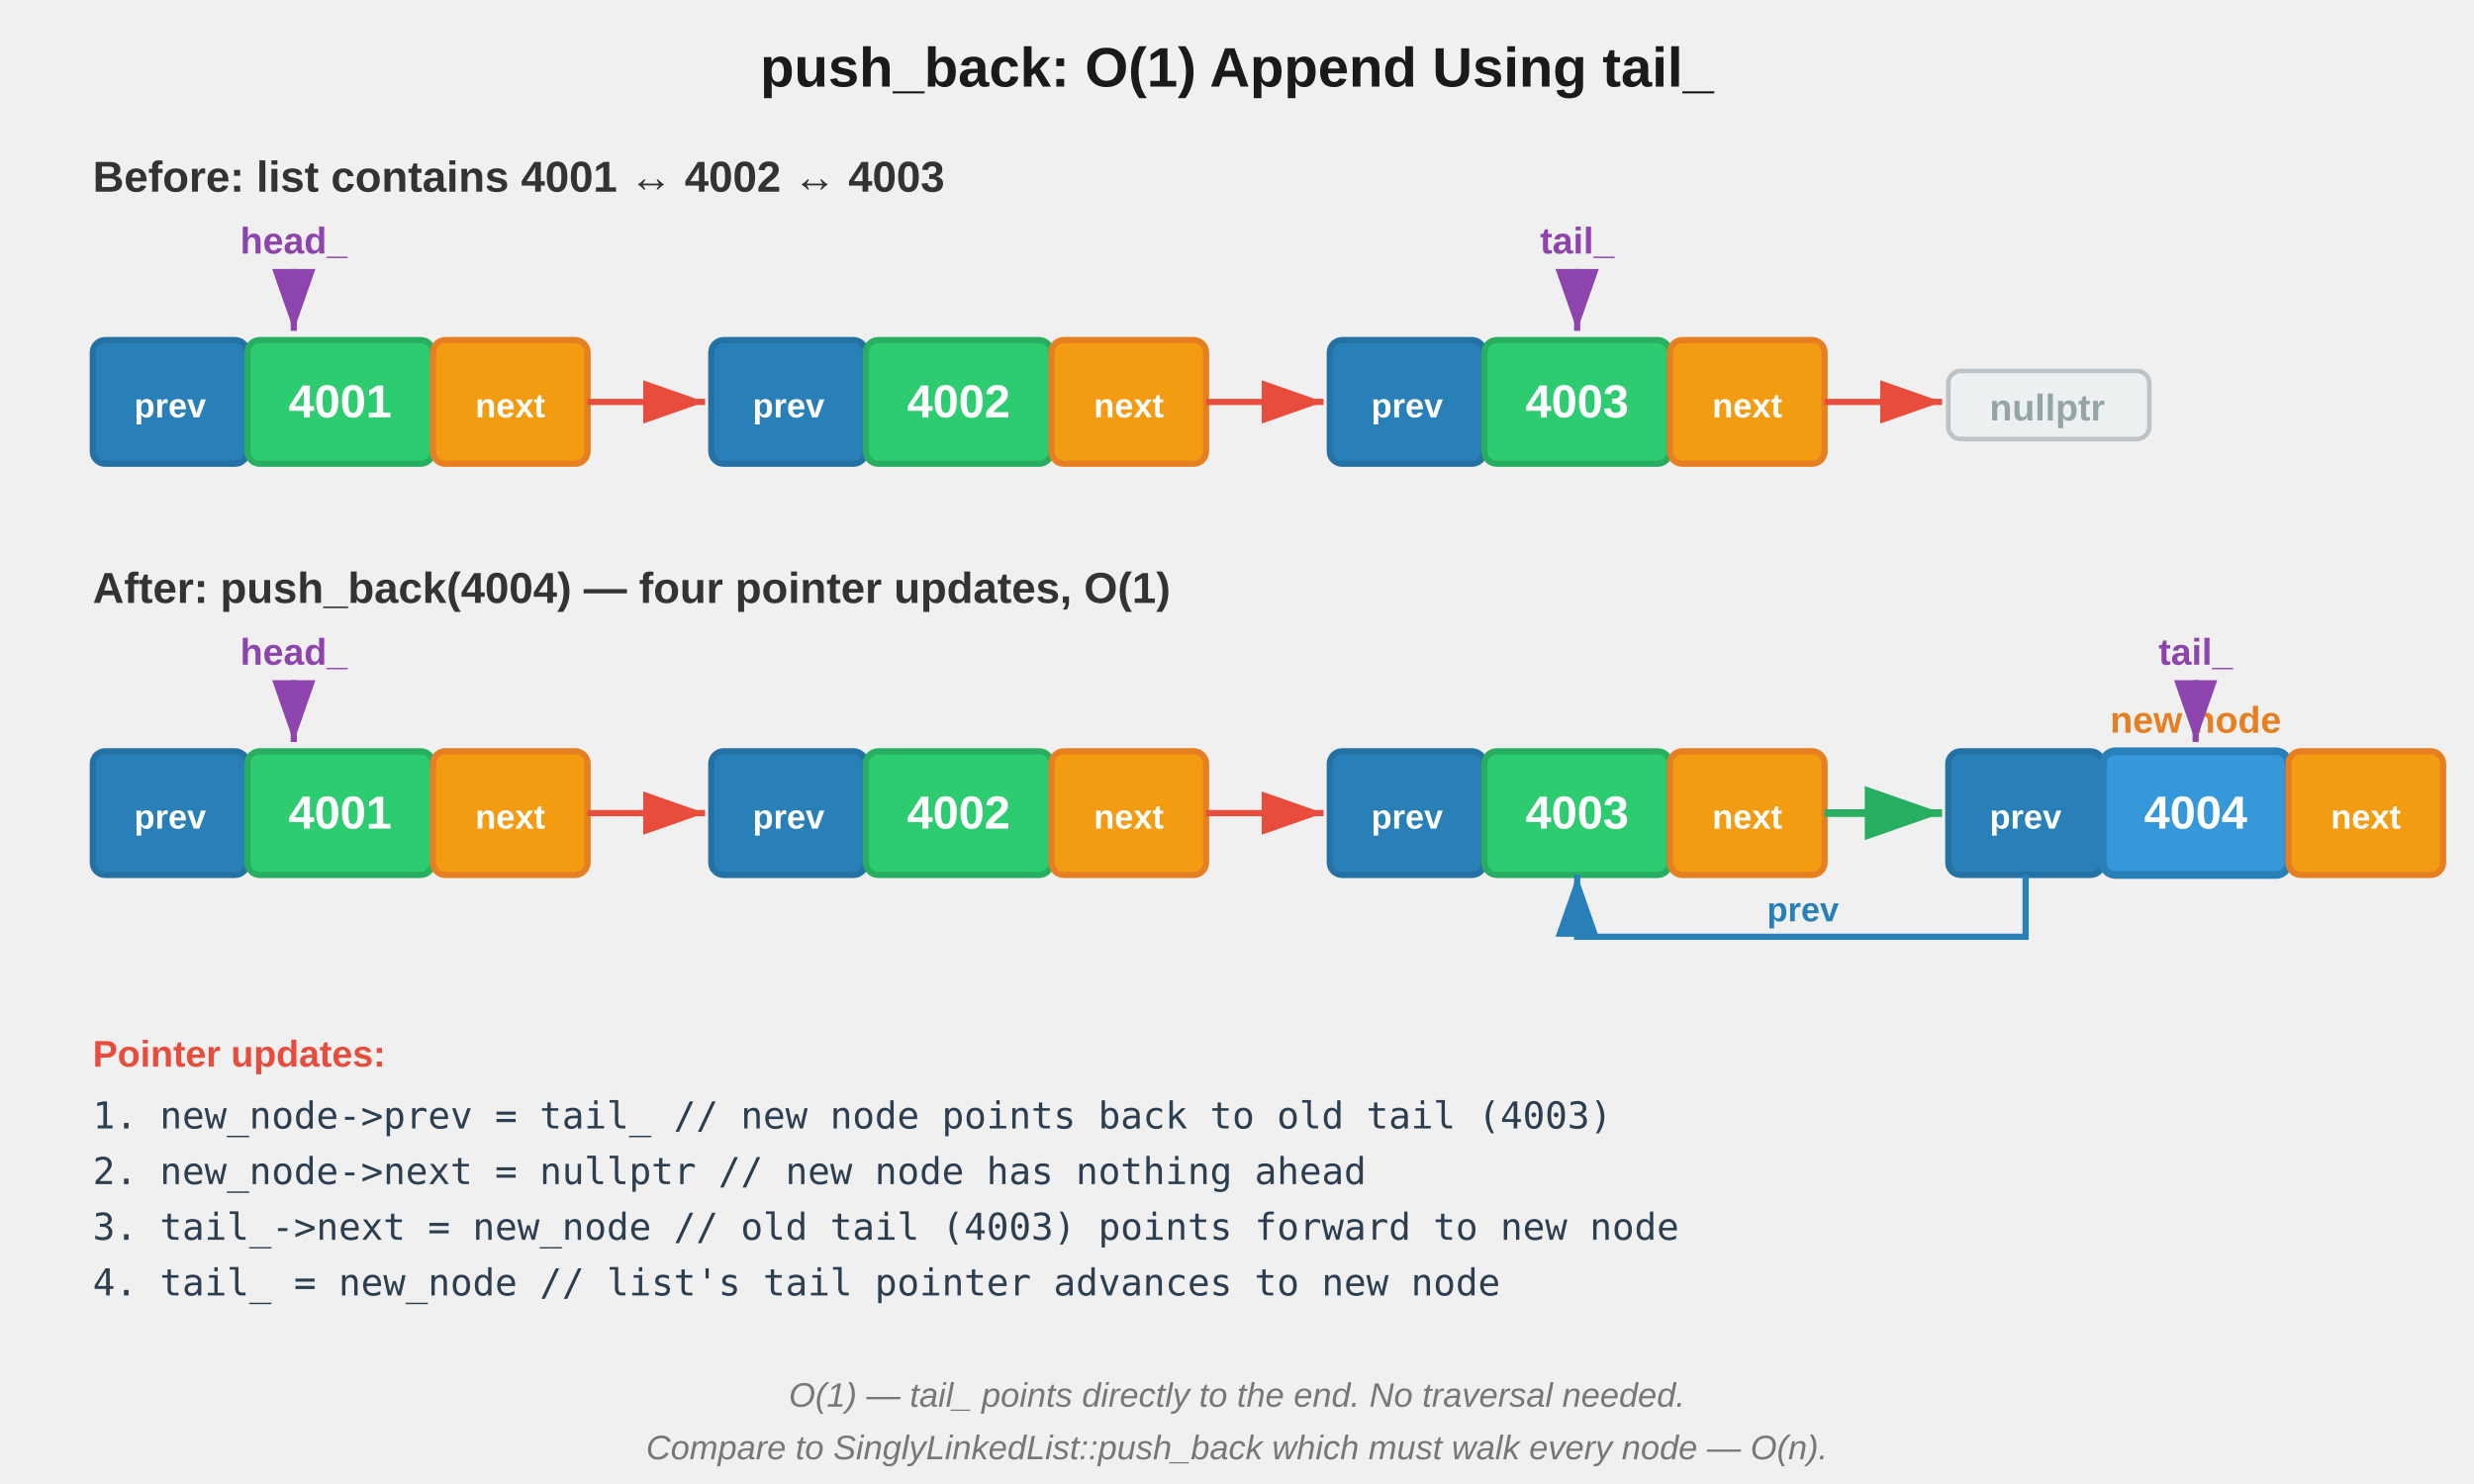
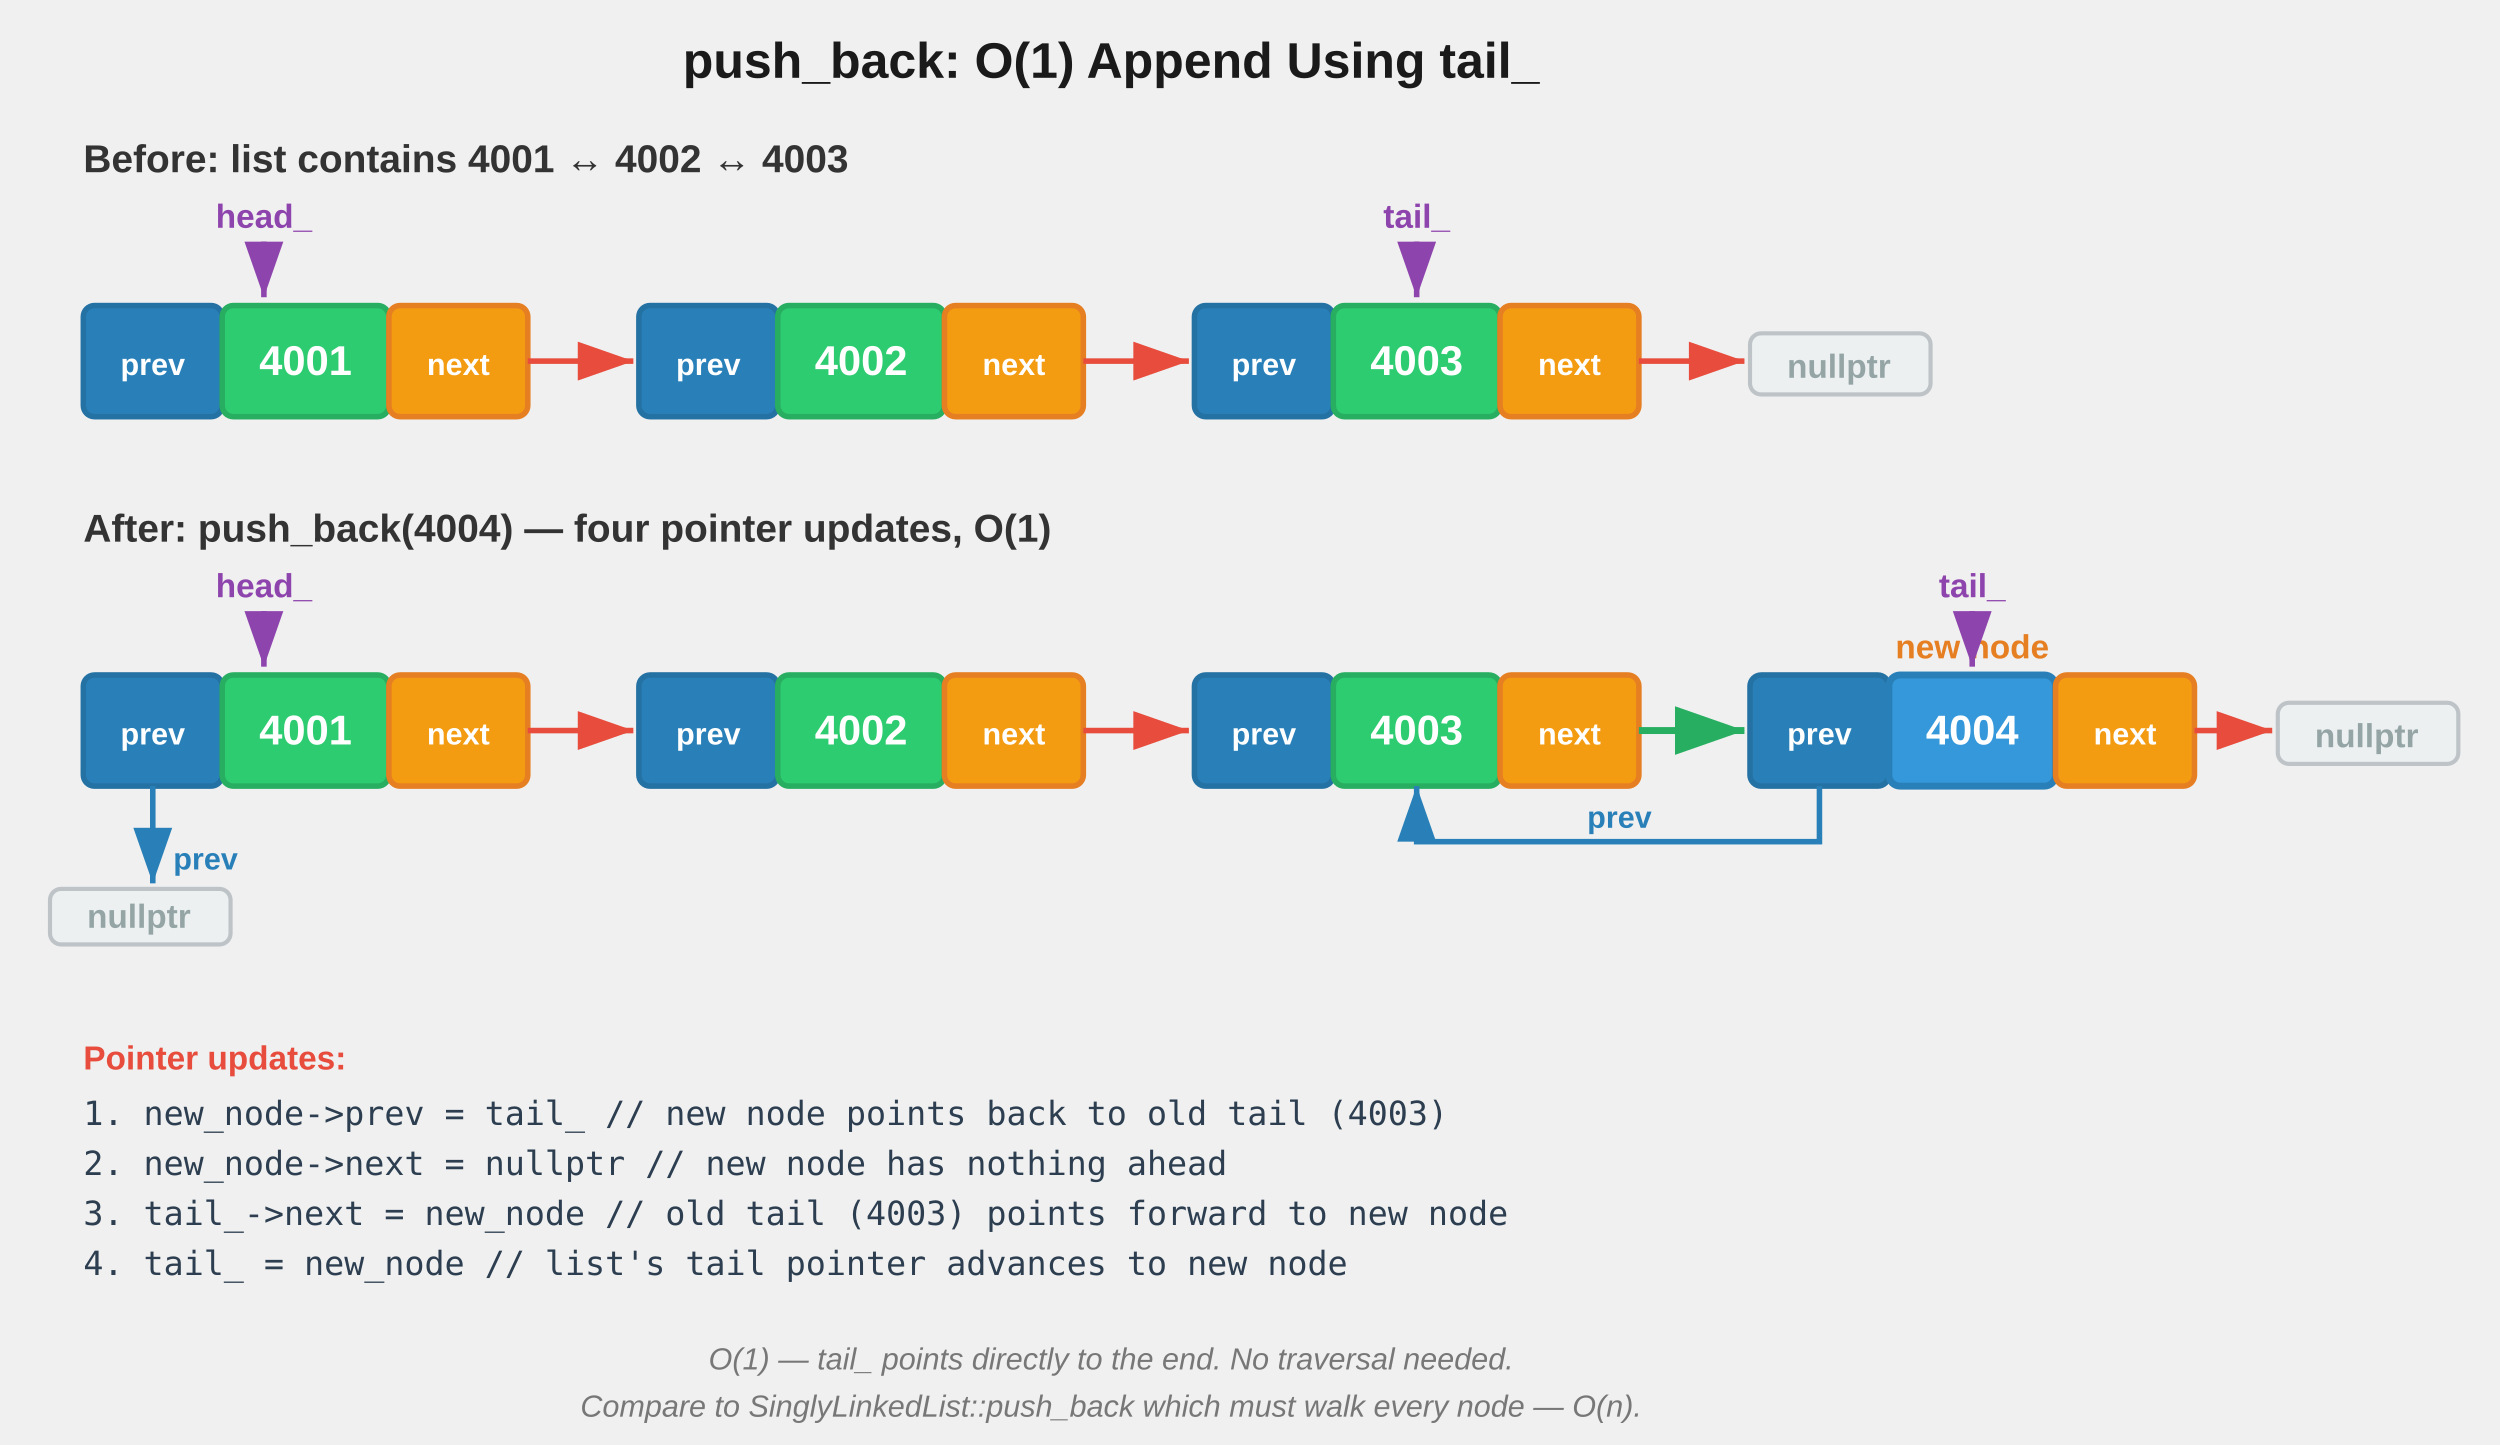
- <svg xmlns="http://www.w3.org/2000/svg" viewBox="0 0 800 480">
+ <svg xmlns="http://www.w3.org/2000/svg" viewBox="0 0 900 520">
  <style>
    text { font-family: 'Segoe UI', Arial, sans-serif; }
    .title { font-size: 18px; font-weight: bold; fill: #1a1a1a; }
    .step-label { font-size: 14px; font-weight: bold; fill: #333; }
    .value { font-size: 15px; font-weight: bold; fill: #fff; }
    .value-sm { font-size: 11px; font-weight: bold; fill: #fff; }
    .field-label { font-size: 11px; font-weight: bold; fill: #fff; }
    .ptr-label { font-size: 12px; font-weight: bold; fill: #8e44ad; }
    .new-label { font-size: 12px; font-weight: bold; fill: #e67e22; }
    .code { font-size: 12px; fill: #2c3e50; font-family: 'Consolas', monospace; }
    .note { font-size: 11px; fill: #777; font-style: italic; }
    .step-num { font-size: 12px; font-weight: bold; fill: #e74c3c; }
  </style>
  <defs>
    <marker id="arrow" markerWidth="10" markerHeight="7" refX="10" refY="3.5" orient="auto">
      <polygon points="0 0, 10 3.5, 0 7" fill="#e74c3c" />
    </marker>
    <marker id="arrow-blue" markerWidth="10" markerHeight="7" refX="10" refY="3.5" orient="auto">
      <polygon points="0 0, 10 3.5, 0 7" fill="#2980b9" />
    </marker>
    <marker id="arrow-green" markerWidth="10" markerHeight="7" refX="10" refY="3.5" orient="auto">
      <polygon points="0 0, 10 3.5, 0 7" fill="#27ae60" />
    </marker>
    <marker id="ptr-arrow" markerWidth="10" markerHeight="7" refX="10" refY="3.5" orient="auto">
      <polygon points="0 0, 10 3.5, 0 7" fill="#8e44ad" />
    </marker>
  </defs>
  <text x="400" y="28" text-anchor="middle" class="title">push_back: O(1) Append Using tail_</text>
  <text x="30" y="62" class="step-label">Before: list contains 4001 ↔ 4002 ↔ 4003</text>
  <text x="95" y="82" text-anchor="middle" class="ptr-label">head_</text>
  <line x1="95" y1="87" x2="95" y2="107" stroke="#8e44ad" stroke-width="2" marker-end="url(#ptr-arrow)" />
  <rect x="30" y="110" width="50" height="40" rx="4" fill="#2980b9" stroke="#2471a3" stroke-width="2" />
  <rect x="80" y="110" width="60" height="40" rx="4" fill="#2ecc71" stroke="#27ae60" stroke-width="2" />
  <rect x="140" y="110" width="50" height="40" rx="4" fill="#f39c12" stroke="#e67e22" stroke-width="2" />
  <text x="55" y="135" text-anchor="middle" class="field-label">prev</text>
  <text x="110" y="135" text-anchor="middle" class="value">4001</text>
  <text x="165" y="135" text-anchor="middle" class="field-label">next</text>
  <line x1="190" y1="130" x2="228" y2="130" stroke="#e74c3c" stroke-width="2" marker-end="url(#arrow)" />
  <rect x="230" y="110" width="50" height="40" rx="4" fill="#2980b9" stroke="#2471a3" stroke-width="2" />
  <rect x="280" y="110" width="60" height="40" rx="4" fill="#2ecc71" stroke="#27ae60" stroke-width="2" />
  <rect x="340" y="110" width="50" height="40" rx="4" fill="#f39c12" stroke="#e67e22" stroke-width="2" />
  <text x="255" y="135" text-anchor="middle" class="field-label">prev</text>
  <text x="310" y="135" text-anchor="middle" class="value">4002</text>
  <text x="365" y="135" text-anchor="middle" class="field-label">next</text>
  <line x1="390" y1="130" x2="428" y2="130" stroke="#e74c3c" stroke-width="2" marker-end="url(#arrow)" />
  <rect x="430" y="110" width="50" height="40" rx="4" fill="#2980b9" stroke="#2471a3" stroke-width="2" />
  <rect x="480" y="110" width="60" height="40" rx="4" fill="#2ecc71" stroke="#27ae60" stroke-width="2" />
  <rect x="540" y="110" width="50" height="40" rx="4" fill="#f39c12" stroke="#e67e22" stroke-width="2" />
  <text x="455" y="135" text-anchor="middle" class="field-label">prev</text>
  <text x="510" y="135" text-anchor="middle" class="value">4003</text>
  <text x="565" y="135" text-anchor="middle" class="field-label">next</text>
  <text x="510" y="82" text-anchor="middle" class="ptr-label">tail_</text>
  <line x1="510" y1="87" x2="510" y2="107" stroke="#8e44ad" stroke-width="2" marker-end="url(#ptr-arrow)" />
  <line x1="590" y1="130" x2="628" y2="130" stroke="#e74c3c" stroke-width="2" marker-end="url(#arrow)" />
  <rect x="630" y="120" width="65" height="22" rx="4" fill="#ecf0f1" stroke="#bdc3c7" stroke-width="1.5" />
  <text x="662" y="136" text-anchor="middle" style="font-size: 12px; fill: #95a5a6; font-weight: bold;">nullptr</text>
  <text x="30" y="195" class="step-label">After: push_back(4004) — four pointer updates, O(1)</text>
  <text x="95" y="215" text-anchor="middle" class="ptr-label">head_</text>
  <line x1="95" y1="220" x2="95" y2="240" stroke="#8e44ad" stroke-width="2" marker-end="url(#ptr-arrow)" />
  <rect x="30" y="243" width="50" height="40" rx="4" fill="#2980b9" stroke="#2471a3" stroke-width="2" />
  <rect x="80" y="243" width="60" height="40" rx="4" fill="#2ecc71" stroke="#27ae60" stroke-width="2" />
  <rect x="140" y="243" width="50" height="40" rx="4" fill="#f39c12" stroke="#e67e22" stroke-width="2" />
  <text x="55" y="268" text-anchor="middle" class="field-label">prev</text>
  <text x="110" y="268" text-anchor="middle" class="value">4001</text>
  <text x="165" y="268" text-anchor="middle" class="field-label">next</text>
  <line x1="190" y1="263" x2="228" y2="263" stroke="#e74c3c" stroke-width="2" marker-end="url(#arrow)" />
  <rect x="230" y="243" width="50" height="40" rx="4" fill="#2980b9" stroke="#2471a3" stroke-width="2" />
  <rect x="280" y="243" width="60" height="40" rx="4" fill="#2ecc71" stroke="#27ae60" stroke-width="2" />
  <rect x="340" y="243" width="50" height="40" rx="4" fill="#f39c12" stroke="#e67e22" stroke-width="2" />
  <text x="255" y="268" text-anchor="middle" class="field-label">prev</text>
  <text x="310" y="268" text-anchor="middle" class="value">4002</text>
  <text x="365" y="268" text-anchor="middle" class="field-label">next</text>
  <line x1="390" y1="263" x2="428" y2="263" stroke="#e74c3c" stroke-width="2" marker-end="url(#arrow)" />
  <rect x="430" y="243" width="50" height="40" rx="4" fill="#2980b9" stroke="#2471a3" stroke-width="2" />
  <rect x="480" y="243" width="60" height="40" rx="4" fill="#2ecc71" stroke="#27ae60" stroke-width="2" />
  <rect x="540" y="243" width="50" height="40" rx="4" fill="#f39c12" stroke="#e67e22" stroke-width="2" />
  <text x="455" y="268" text-anchor="middle" class="field-label">prev</text>
  <text x="510" y="268" text-anchor="middle" class="value">4003</text>
  <text x="565" y="268" text-anchor="middle" class="field-label">next</text>
  <line x1="590" y1="263" x2="628" y2="263" stroke="#27ae60" stroke-width="2.5" marker-end="url(#arrow-green)" />
  <rect x="630" y="243" width="50" height="40" rx="4" fill="#2980b9" stroke="#2471a3" stroke-width="2" />
  <rect x="680" y="243" width="60" height="40" rx="4" fill="#3498db" stroke="#2980b9" stroke-width="2.5" />
  <rect x="740" y="243" width="50" height="40" rx="4" fill="#f39c12" stroke="#e67e22" stroke-width="2" />
  <text x="655" y="268" text-anchor="middle" class="field-label">prev</text>
  <text x="710" y="268" text-anchor="middle" class="value">4004</text>
  <text x="765" y="268" text-anchor="middle" class="field-label">next</text>
+   <line x1="790" y1="263" x2="818" y2="263" stroke="#e74c3c" stroke-width="2" marker-end="url(#arrow)" />
+   <rect x="820" y="253" width="65" height="22" rx="4" fill="#ecf0f1" stroke="#bdc3c7" stroke-width="1.5" />
+   <text x="852" y="269" text-anchor="middle" style="font-size: 12px; fill: #95a5a6; font-weight: bold;">nullptr</text>
  <text x="710" y="237" text-anchor="middle" class="new-label">new node</text>
  <text x="710" y="215" text-anchor="middle" class="ptr-label">tail_</text>
  <line x1="710" y1="220" x2="710" y2="240" stroke="#8e44ad" stroke-width="2" marker-end="url(#ptr-arrow)" />
  <path d="M 655 283 L 655 303 L 510 303 L 510 283" fill="none" stroke="#2980b9" stroke-width="2" marker-end="url(#arrow-blue)" />
  <text x="583" y="298" text-anchor="middle" class="note" style="fill: #2980b9; font-style: normal; font-weight: bold;">prev</text>
-   <text x="30" y="345" class="step-num">Pointer updates:</text>
-   <text x="30" y="365" class="code">1. new_node-&gt;prev = tail_        // new node points back to old tail (4003)</text>
-   <text x="30" y="383" class="code">2. new_node-&gt;next = nullptr      // new node has nothing ahead</text>
-   <text x="30" y="401" class="code">3. tail_-&gt;next    = new_node     // old tail (4003) points forward to new node</text>
-   <text x="30" y="419" class="code">4. tail_           = new_node     // list's tail pointer advances to new node</text>
-   <text x="400" y="455" text-anchor="middle" class="note">O(1) — tail_ points directly to the end. No traversal needed.</text>
-   <text x="400" y="472" text-anchor="middle" class="note">Compare to SinglyLinkedList::push_back which must walk every node — O(n).</text>
+   <path d="M 55 283 L 55 318" fill="none" stroke="#2980b9" stroke-width="2" marker-end="url(#arrow-blue)" />
+   <rect x="18" y="320" width="65" height="20" rx="4" fill="#ecf0f1" stroke="#bdc3c7" stroke-width="1.5" />
+   <text x="50" y="334" text-anchor="middle" style="font-size: 12px; fill: #95a5a6; font-weight: bold;">nullptr</text>
+   <text x="74" y="313" text-anchor="middle" class="note" style="fill: #2980b9; font-style: normal; font-weight: bold;">prev</text>
+   <text x="30" y="385" class="step-num">Pointer updates:</text>
+   <text x="30" y="405" class="code">1. new_node-&gt;prev = tail_        // new node points back to old tail (4003)</text>
+   <text x="30" y="423" class="code">2. new_node-&gt;next = nullptr      // new node has nothing ahead</text>
+   <text x="30" y="441" class="code">3. tail_-&gt;next    = new_node     // old tail (4003) points forward to new node</text>
+   <text x="30" y="459" class="code">4. tail_           = new_node     // list's tail pointer advances to new node</text>
+   <text x="400" y="493" text-anchor="middle" class="note">O(1) — tail_ points directly to the end. No traversal needed.</text>
+   <text x="400" y="510" text-anchor="middle" class="note">Compare to SinglyLinkedList::push_back which must walk every node — O(n).</text>
</svg>
